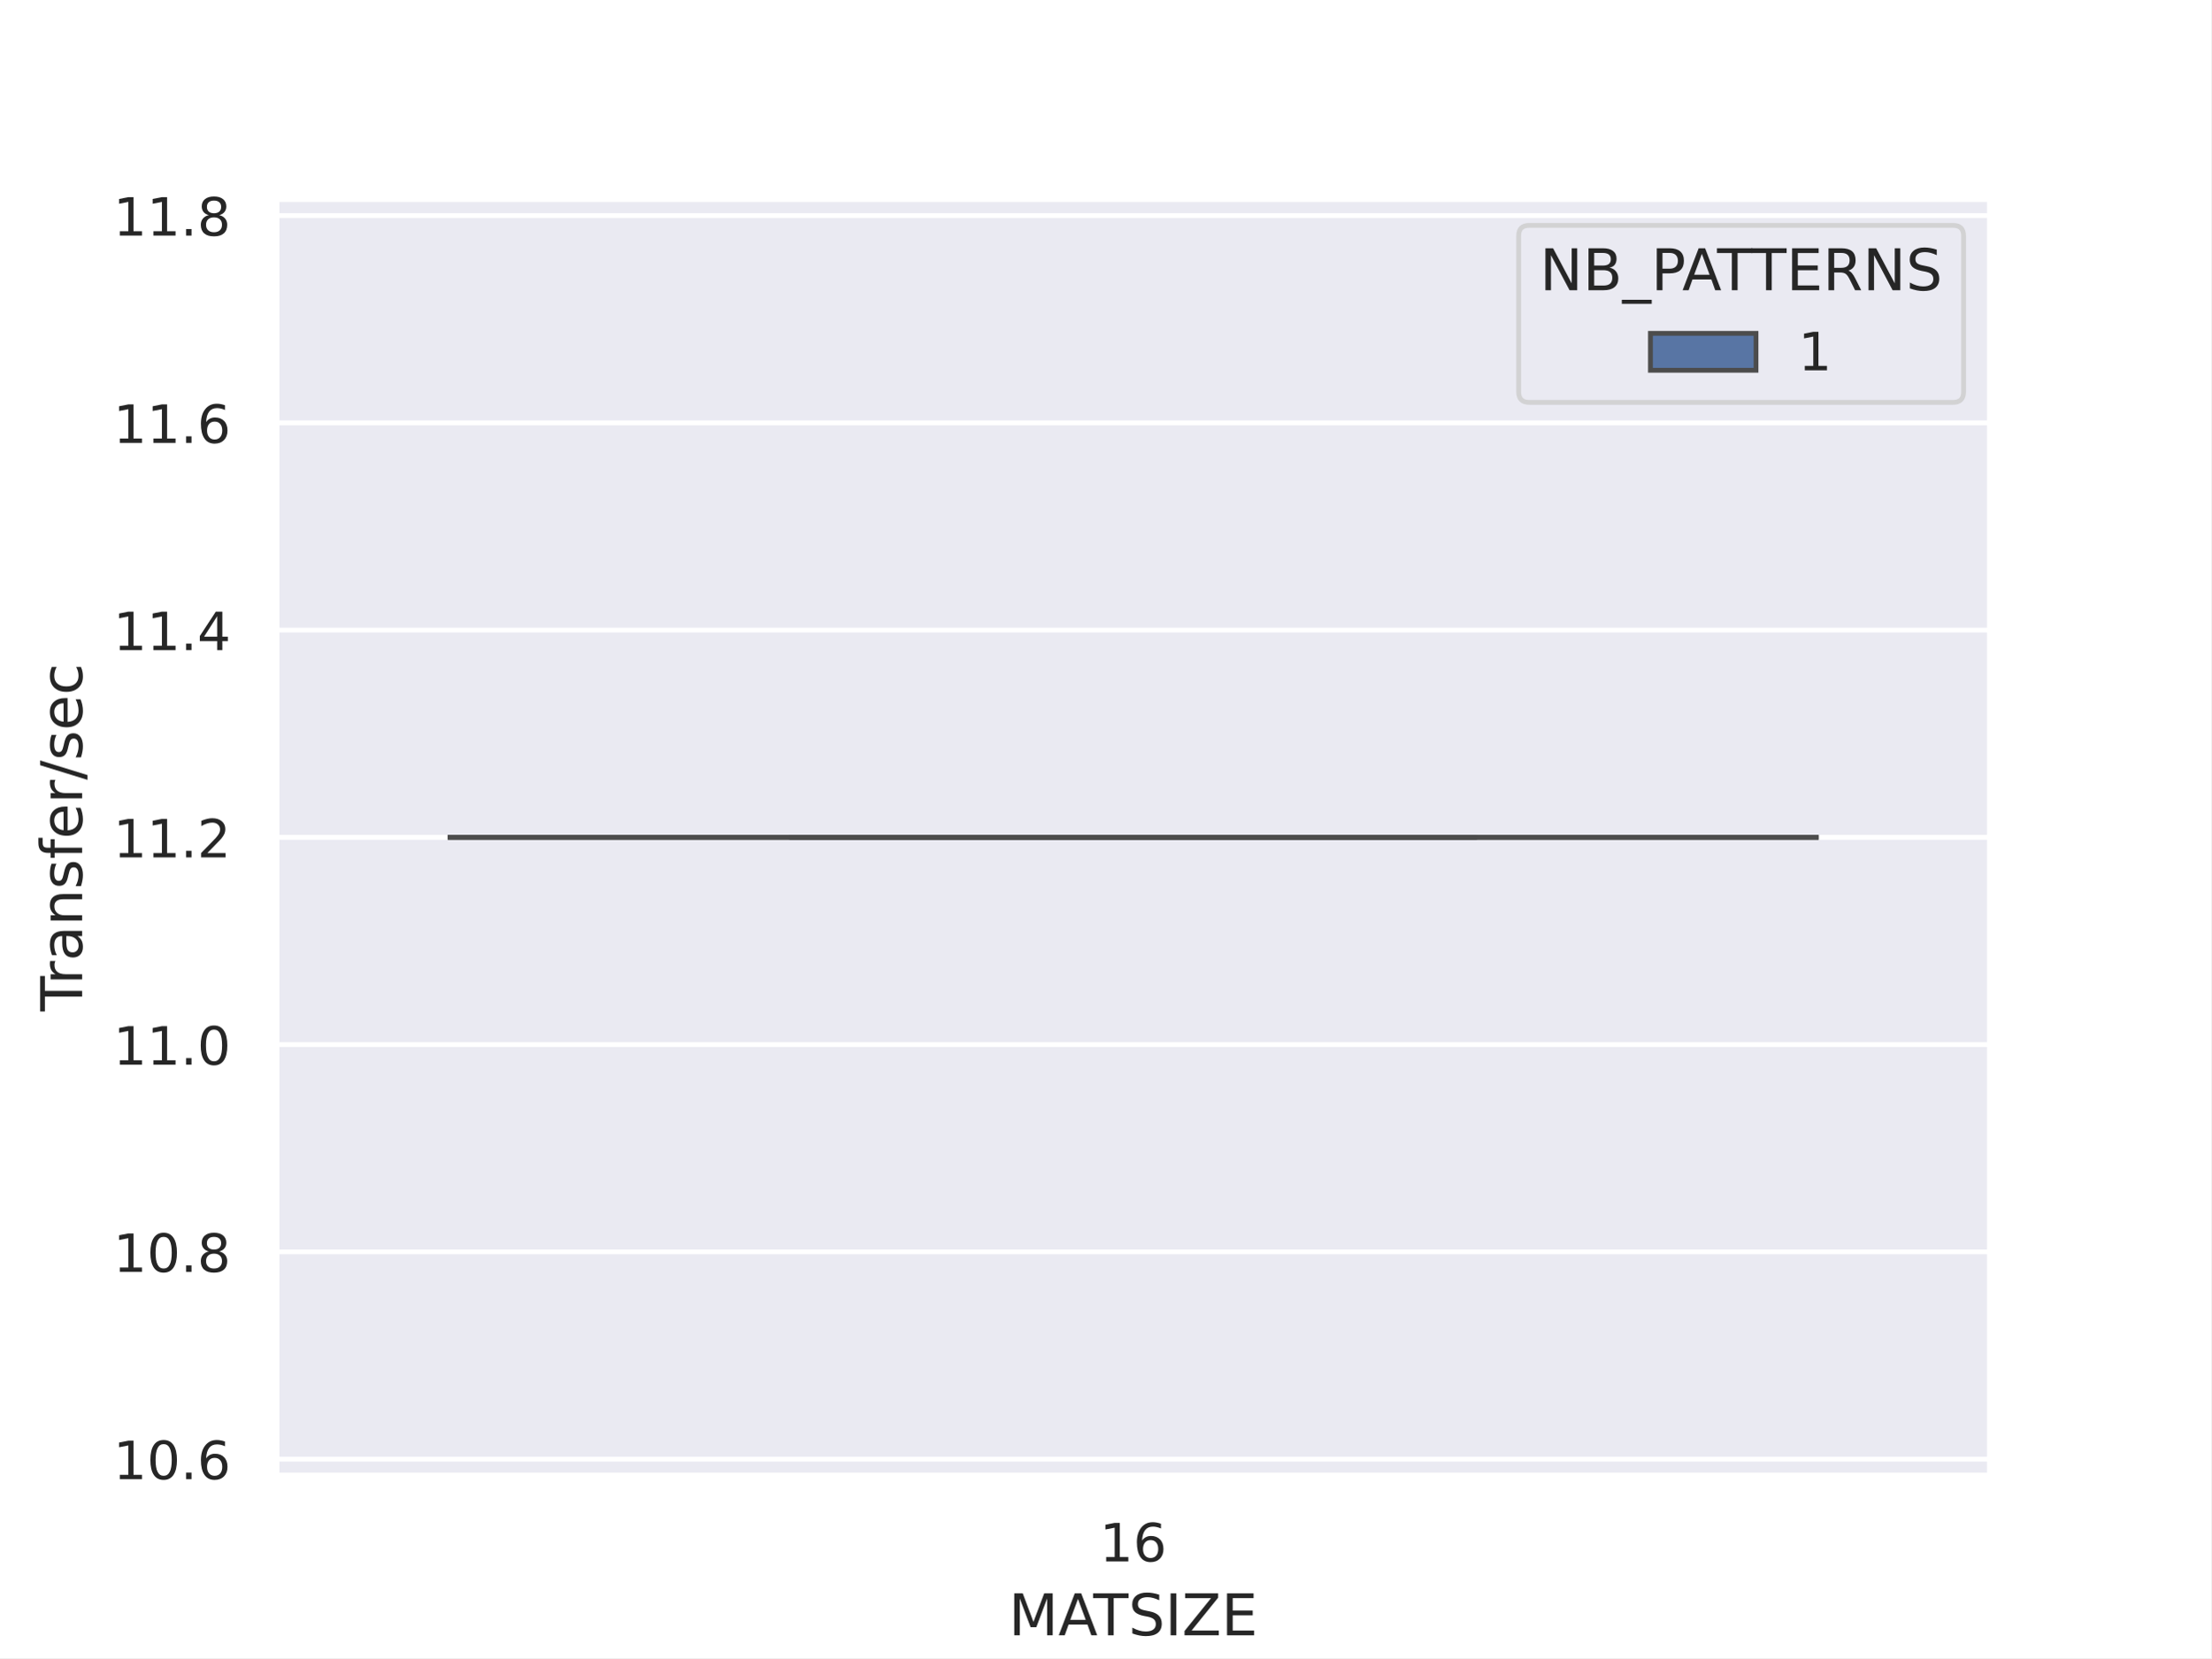
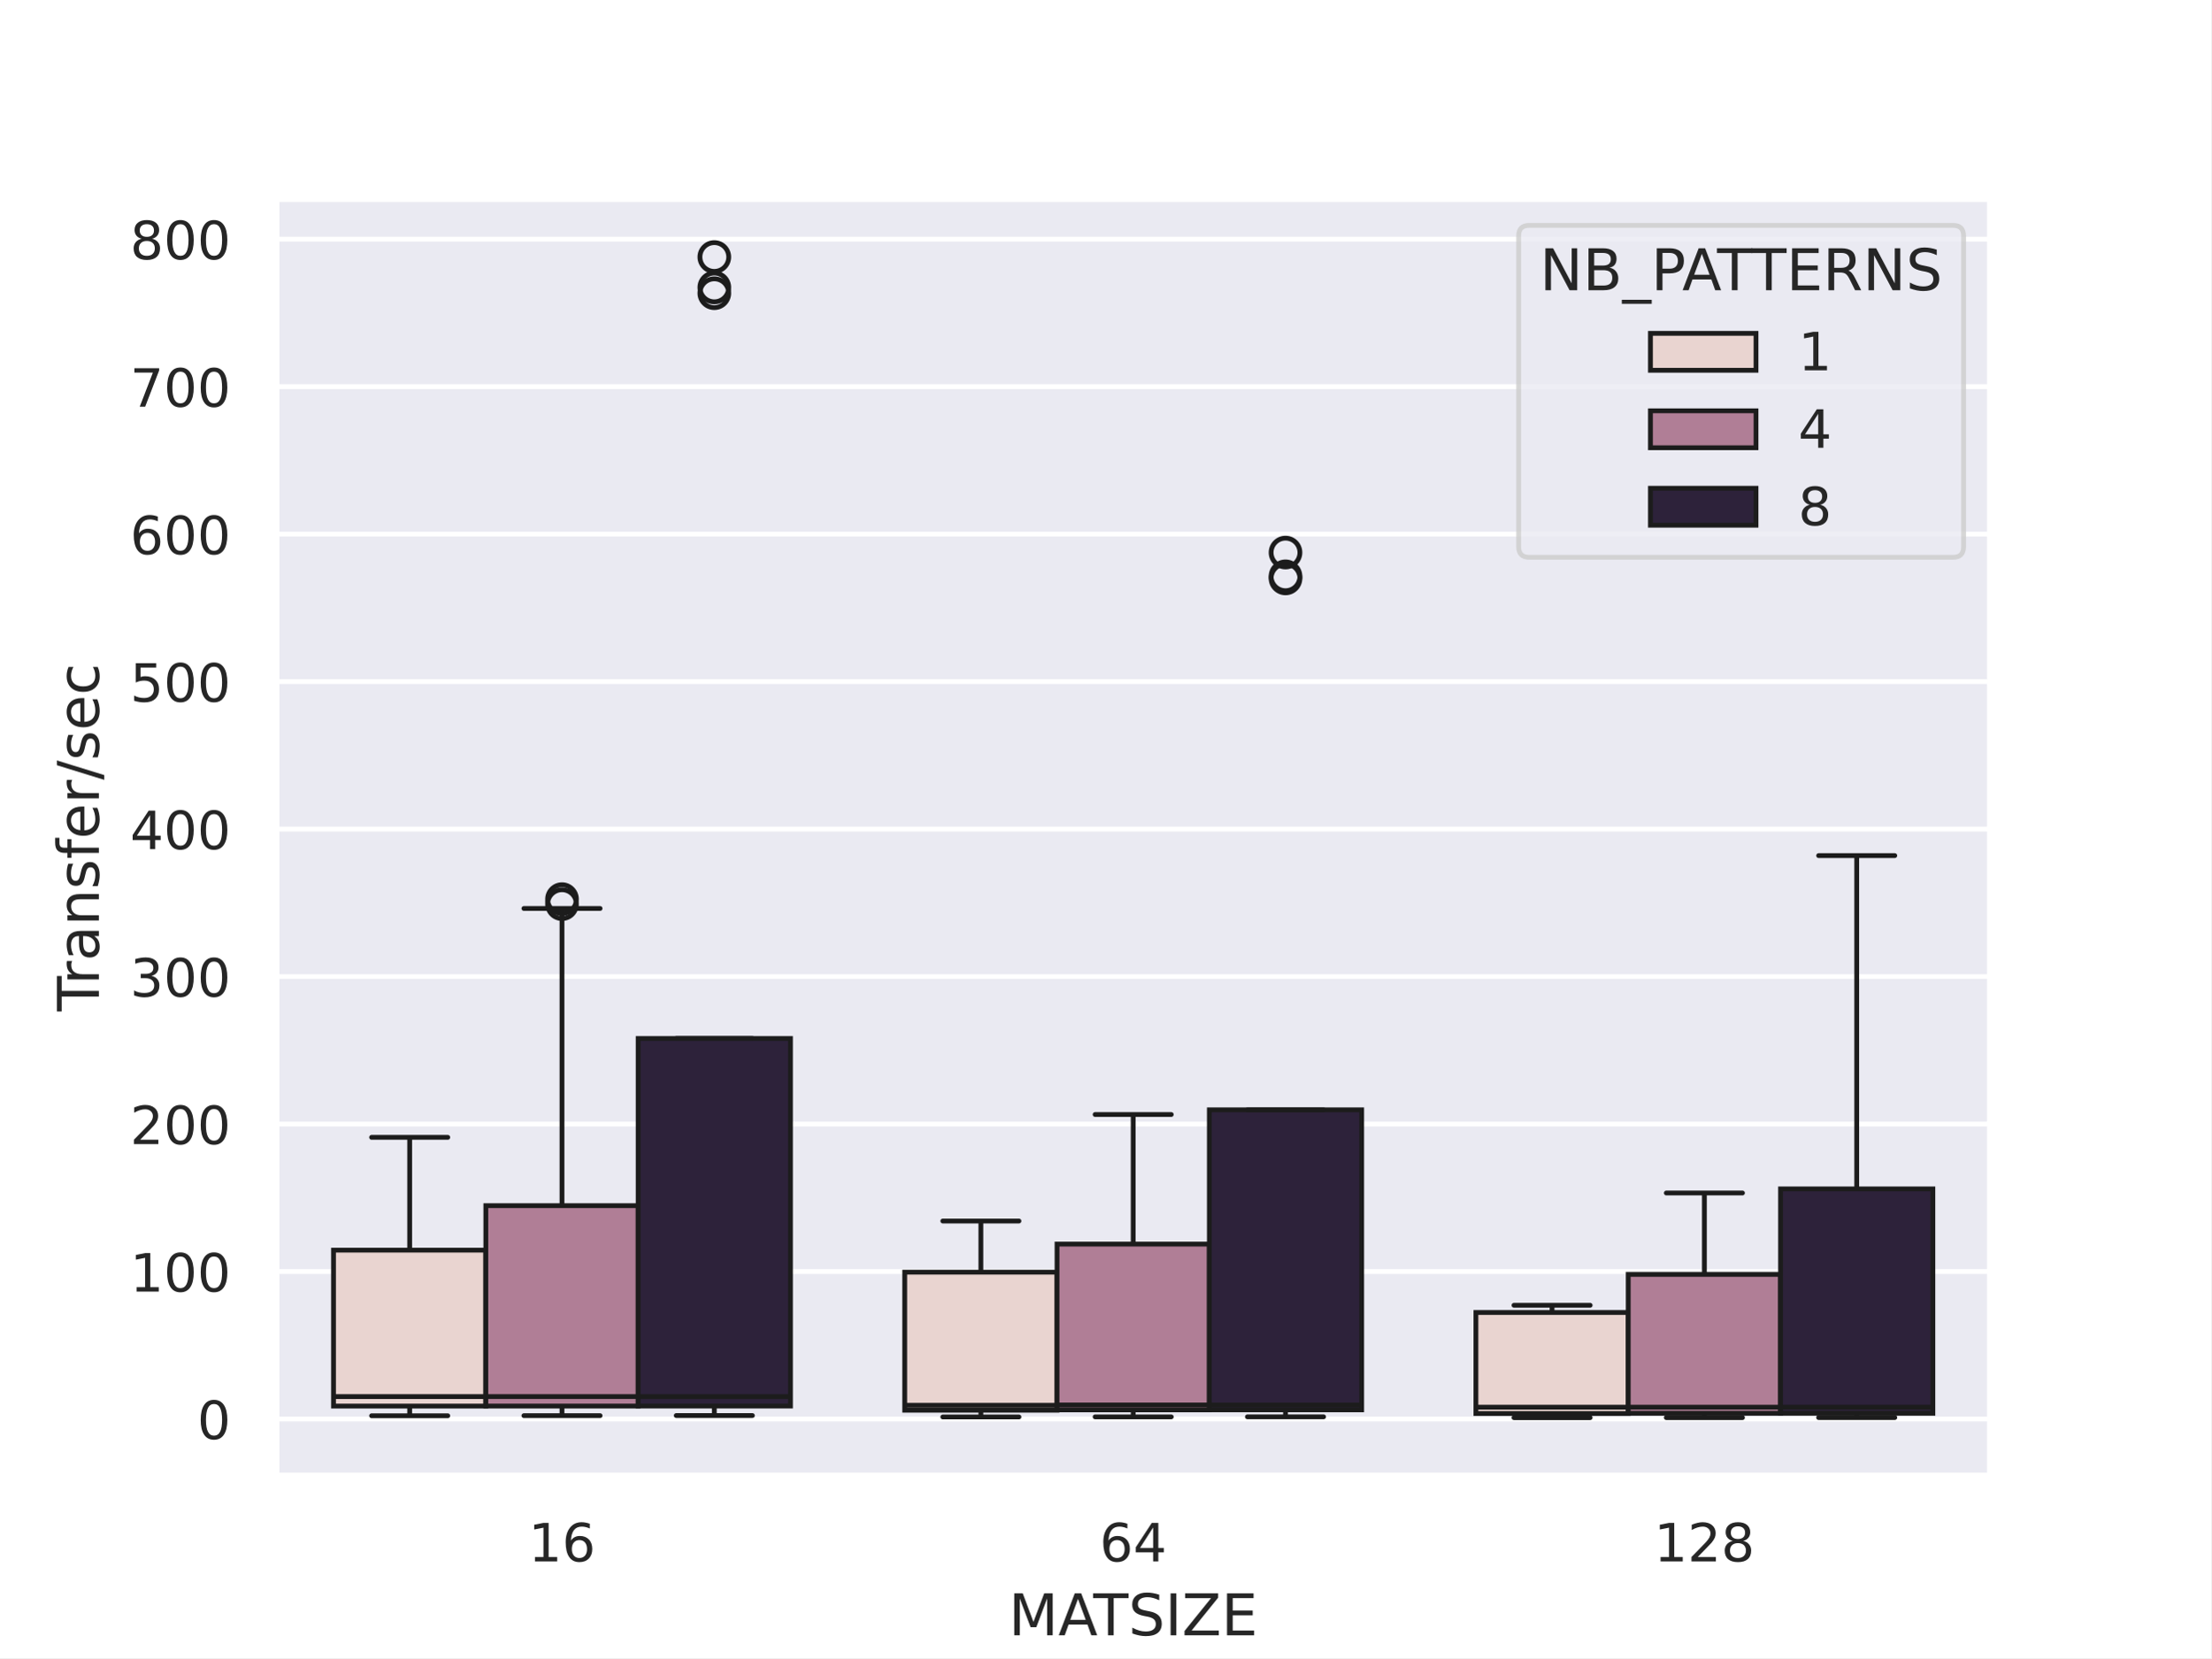
<svg xmlns="http://www.w3.org/2000/svg" xmlns:xlink="http://www.w3.org/1999/xlink" width="460.8pt" height="345.6pt" viewBox="0 0 460.8 345.6" version="1.1">
  <defs>
    <style type="text/css">*{stroke-linejoin: round; stroke-linecap: butt}</style>
  </defs>
  <g id="figure_1">
    <g id="patch_1">
      <path d="M 0 345.6  L 460.8 345.6  L 460.8 0  L 0 0  z " style="fill: #ffffff" />
    </g>
    <g id="axes_1">
      <g id="patch_2">
        <path d="M 57.6 307.584  L 414.72 307.584  L 414.72 41.472  L 57.6 41.472  z " style="fill: #eaeaf2" />
      </g>
      <g id="matplotlib.axis_1">
        <g id="xtick_1">
          <g id="text_1">
-             <g style="fill: #262626" transform="translate(229.1612 325.4423) scale(0.11 -0.11)">
+             <g style="fill: #262626" transform="translate(110.1213 325.4423) scale(0.11 -0.11)">
              <defs>
                <path id="DejaVuSans-31" d="M 794 531  L 1825 531  L 1825 4091  L 703 3866  L 703 4441  L 1819 4666  L 2450 4666  L 2450 531  L 3481 531  L 3481 0  L 794 0  L 794 531  z " transform="scale(0.015625)" />
                <path id="DejaVuSans-36" d="M 2113 2584  Q 1688 2584 1439 2293  Q 1191 2003 1191 1497  Q 1191 994 1439 701  Q 1688 409 2113 409  Q 2538 409 2786 701  Q 3034 994 3034 1497  Q 3034 2003 2786 2293  Q 2538 2584 2113 2584  z M 3366 4563  L 3366 3988  Q 3128 4100 2886 4159  Q 2644 4219 2406 4219  Q 1781 4219 1451 3797  Q 1122 3375 1075 2522  Q 1259 2794 1537 2939  Q 1816 3084 2150 3084  Q 2853 3084 3261 2657  Q 3669 2231 3669 1497  Q 3669 778 3244 343  Q 2819 -91 2113 -91  Q 1303 -91 875 529  Q 447 1150 447 2328  Q 447 3434 972 4092  Q 1497 4750 2381 4750  Q 2619 4750 2861 4703  Q 3103 4656 3366 4563  z " transform="scale(0.015625)" />
              </defs>
              <use xlink:href="#DejaVuSans-31" />
              <use xlink:href="#DejaVuSans-36" x="63.623" />
            </g>
          </g>
        </g>
-         <g id="text_2">
+         <g id="xtick_2">
+           <g id="text_2">
+             <g style="fill: #262626" transform="translate(229.1612 325.4423) scale(0.11 -0.11)">
+               <defs>
+                 <path id="DejaVuSans-34" d="M 2419 4116  L 825 1625  L 2419 1625  L 2419 4116  z M 2253 4666  L 3047 4666  L 3047 1625  L 3713 1625  L 3713 1100  L 3047 1100  L 3047 0  L 2419 0  L 2419 1100  L 313 1100  L 313 1709  L 2253 4666  z " transform="scale(0.015625)" />
+               </defs>
+               <use xlink:href="#DejaVuSans-36" />
+               <use xlink:href="#DejaVuSans-34" x="63.623" />
+             </g>
+           </g>
+         </g>
+         <g id="xtick_3">
+           <g id="text_3">
+             <g style="fill: #262626" transform="translate(344.7019 325.4423) scale(0.11 -0.11)">
+               <defs>
+                 <path id="DejaVuSans-32" d="M 1228 531  L 3431 531  L 3431 0  L 469 0  L 469 531  Q 828 903 1448 1529  Q 2069 2156 2228 2338  Q 2531 2678 2651 2914  Q 2772 3150 2772 3378  Q 2772 3750 2511 3984  Q 2250 4219 1831 4219  Q 1534 4219 1204 4116  Q 875 4013 500 3803  L 500 4441  Q 881 4594 1212 4672  Q 1544 4750 1819 4750  Q 2544 4750 2975 4387  Q 3406 4025 3406 3419  Q 3406 3131 3298 2873  Q 3191 2616 2906 2266  Q 2828 2175 2409 1742  Q 1991 1309 1228 531  z " transform="scale(0.015625)" />
+                 <path id="DejaVuSans-38" d="M 2034 2216  Q 1584 2216 1326 1975  Q 1069 1734 1069 1313  Q 1069 891 1326 650  Q 1584 409 2034 409  Q 2484 409 2743 651  Q 3003 894 3003 1313  Q 3003 1734 2745 1975  Q 2488 2216 2034 2216  z M 1403 2484  Q 997 2584 770 2862  Q 544 3141 544 3541  Q 544 4100 942 4425  Q 1341 4750 2034 4750  Q 2731 4750 3128 4425  Q 3525 4100 3525 3541  Q 3525 3141 3298 2862  Q 3072 2584 2669 2484  Q 3125 2378 3379 2068  Q 3634 1759 3634 1313  Q 3634 634 3220 271  Q 2806 -91 2034 -91  Q 1263 -91 848 271  Q 434 634 434 1313  Q 434 1759 690 2068  Q 947 2378 1403 2484  z M 1172 3481  Q 1172 3119 1398 2916  Q 1625 2713 2034 2713  Q 2441 2713 2670 2916  Q 2900 3119 2900 3481  Q 2900 3844 2670 4047  Q 2441 4250 2034 4250  Q 1625 4250 1398 4047  Q 1172 3844 1172 3481  z " transform="scale(0.015625)" />
+               </defs>
+               <use xlink:href="#DejaVuSans-31" />
+               <use xlink:href="#DejaVuSans-32" x="63.623" />
+               <use xlink:href="#DejaVuSans-38" x="127.246" />
+             </g>
+           </g>
+         </g>
+         <g id="text_4">
          <g style="fill: #262626" transform="translate(210.1987 340.8481) scale(0.12 -0.12)">
            <defs>
              <path id="DejaVuSans-4d" d="M 628 4666  L 1569 4666  L 2759 1491  L 3956 4666  L 4897 4666  L 4897 0  L 4281 0  L 4281 4097  L 3078 897  L 2444 897  L 1241 4097  L 1241 0  L 628 0  L 628 4666  z " transform="scale(0.015625)" />
              <path id="DejaVuSans-41" d="M 2188 4044  L 1331 1722  L 3047 1722  L 2188 4044  z M 1831 4666  L 2547 4666  L 4325 0  L 3669 0  L 3244 1197  L 1141 1197  L 716 0  L 50 0  L 1831 4666  z " transform="scale(0.015625)" />
              <path id="DejaVuSans-54" d="M -19 4666  L 3928 4666  L 3928 4134  L 2272 4134  L 2272 0  L 1638 0  L 1638 4134  L -19 4134  L -19 4666  z " transform="scale(0.015625)" />
              <path id="DejaVuSans-53" d="M 3425 4513  L 3425 3897  Q 3066 4069 2747 4153  Q 2428 4238 2131 4238  Q 1616 4238 1336 4038  Q 1056 3838 1056 3469  Q 1056 3159 1242 3001  Q 1428 2844 1947 2747  L 2328 2669  Q 3034 2534 3370 2195  Q 3706 1856 3706 1288  Q 3706 609 3251 259  Q 2797 -91 1919 -91  Q 1588 -91 1214 -16  Q 841 59 441 206  L 441 856  Q 825 641 1194 531  Q 1563 422 1919 422  Q 2459 422 2753 634  Q 3047 847 3047 1241  Q 3047 1584 2836 1778  Q 2625 1972 2144 2069  L 1759 2144  Q 1053 2284 737 2584  Q 422 2884 422 3419  Q 422 4038 858 4394  Q 1294 4750 2059 4750  Q 2388 4750 2728 4690  Q 3069 4631 3425 4513  z " transform="scale(0.015625)" />
              <path id="DejaVuSans-49" d="M 628 4666  L 1259 4666  L 1259 0  L 628 0  L 628 4666  z " transform="scale(0.015625)" />
              <path id="DejaVuSans-5a" d="M 359 4666  L 4025 4666  L 4025 4184  L 1075 531  L 4097 531  L 4097 0  L 288 0  L 288 481  L 3238 4134  L 359 4134  L 359 4666  z " transform="scale(0.015625)" />
              <path id="DejaVuSans-45" d="M 628 4666  L 3578 4666  L 3578 4134  L 1259 4134  L 1259 2753  L 3481 2753  L 3481 2222  L 1259 2222  L 1259 531  L 3634 531  L 3634 0  L 628 0  L 628 4666  z " transform="scale(0.015625)" />
            </defs>
            <use xlink:href="#DejaVuSans-4d" />
            <use xlink:href="#DejaVuSans-41" x="86.279" />
            <use xlink:href="#DejaVuSans-54" x="146.938" />
            <use xlink:href="#DejaVuSans-53" x="208.021" />
            <use xlink:href="#DejaVuSans-49" x="271.498" />
            <use xlink:href="#DejaVuSans-5a" x="300.99" />
            <use xlink:href="#DejaVuSans-45" x="369.496" />
          </g>
        </g>
      </g>
      <g id="matplotlib.axis_2">
        <g id="ytick_1">
          <g id="line2d_1">
-             <path d="M 57.6 304.128  L 414.72 304.128  " clip-path="url(#p55be109022)" style="fill: none; stroke: #ffffff; stroke-linecap: round" />
-           </g>
-           <g id="text_3">
-             <g style="fill: #262626" transform="translate(23.60781 308.3071) scale(0.11 -0.11)">
+             <path d="M 57.6 295.763  L 414.72 295.763  " clip-path="url(#p15d88f184d)" style="fill: none; stroke: #ffffff; stroke-linecap: round" />
+           </g>
+           <g id="text_5">
+             <g style="fill: #262626" transform="translate(41.10125 299.9416) scale(0.11 -0.11)">
              <defs>
                <path id="DejaVuSans-30" d="M 2034 4250  Q 1547 4250 1301 3770  Q 1056 3291 1056 2328  Q 1056 1369 1301 889  Q 1547 409 2034 409  Q 2525 409 2770 889  Q 3016 1369 3016 2328  Q 3016 3291 2770 3770  Q 2525 4250 2034 4250  z M 2034 4750  Q 2819 4750 3233 4129  Q 3647 3509 3647 2328  Q 3647 1150 3233 529  Q 2819 -91 2034 -91  Q 1250 -91 836 529  Q 422 1150 422 2328  Q 422 3509 836 4129  Q 1250 4750 2034 4750  z " transform="scale(0.015625)" />
-                 <path id="DejaVuSans-2e" d="M 684 794  L 1344 794  L 1344 0  L 684 0  L 684 794  z " transform="scale(0.015625)" />
-               </defs>
-               <use xlink:href="#DejaVuSans-31" />
-               <use xlink:href="#DejaVuSans-30" x="63.623" />
-               <use xlink:href="#DejaVuSans-2e" x="127.246" />
-               <use xlink:href="#DejaVuSans-36" x="159.033" />
+               </defs>
+               <use xlink:href="#DejaVuSans-30" />
            </g>
          </g>
        </g>
        <g id="ytick_2">
          <g id="line2d_2">
-             <path d="M 57.6 260.928  L 414.72 260.928  " clip-path="url(#p55be109022)" style="fill: none; stroke: #ffffff; stroke-linecap: round" />
-           </g>
-           <g id="text_4">
-             <g style="fill: #262626" transform="translate(23.60781 265.1071) scale(0.11 -0.11)">
-               <defs>
-                 <path id="DejaVuSans-38" d="M 2034 2216  Q 1584 2216 1326 1975  Q 1069 1734 1069 1313  Q 1069 891 1326 650  Q 1584 409 2034 409  Q 2484 409 2743 651  Q 3003 894 3003 1313  Q 3003 1734 2745 1975  Q 2488 2216 2034 2216  z M 1403 2484  Q 997 2584 770 2862  Q 544 3141 544 3541  Q 544 4100 942 4425  Q 1341 4750 2034 4750  Q 2731 4750 3128 4425  Q 3525 4100 3525 3541  Q 3525 3141 3298 2862  Q 3072 2584 2669 2484  Q 3125 2378 3379 2068  Q 3634 1759 3634 1313  Q 3634 634 3220 271  Q 2806 -91 2034 -91  Q 1263 -91 848 271  Q 434 634 434 1313  Q 434 1759 690 2068  Q 947 2378 1403 2484  z M 1172 3481  Q 1172 3119 1398 2916  Q 1625 2713 2034 2713  Q 2441 2713 2670 2916  Q 2900 3119 2900 3481  Q 2900 3844 2670 4047  Q 2441 4250 2034 4250  Q 1625 4250 1398 4047  Q 1172 3844 1172 3481  z " transform="scale(0.015625)" />
-               </defs>
+             <path d="M 57.6 265.023  L 414.72 265.023  " clip-path="url(#p15d88f184d)" style="fill: none; stroke: #ffffff; stroke-linecap: round" />
+           </g>
+           <g id="text_6">
+             <g style="fill: #262626" transform="translate(27.10375 269.2021) scale(0.11 -0.11)">
              <use xlink:href="#DejaVuSans-31" />
              <use xlink:href="#DejaVuSans-30" x="63.623" />
-               <use xlink:href="#DejaVuSans-2e" x="127.246" />
-               <use xlink:href="#DejaVuSans-38" x="159.033" />
+               <use xlink:href="#DejaVuSans-30" x="127.246" />
            </g>
          </g>
        </g>
        <g id="ytick_3">
          <g id="line2d_3">
-             <path d="M 57.6 217.728  L 414.72 217.728  " clip-path="url(#p55be109022)" style="fill: none; stroke: #ffffff; stroke-linecap: round" />
-           </g>
-           <g id="text_5">
-             <g style="fill: #262626" transform="translate(23.60781 221.9071) scale(0.11 -0.11)">
-               <use xlink:href="#DejaVuSans-31" />
-               <use xlink:href="#DejaVuSans-31" x="63.623" />
-               <use xlink:href="#DejaVuSans-2e" x="127.246" />
-               <use xlink:href="#DejaVuSans-30" x="159.033" />
+             <path d="M 57.6 234.283  L 414.72 234.283  " clip-path="url(#p15d88f184d)" style="fill: none; stroke: #ffffff; stroke-linecap: round" />
+           </g>
+           <g id="text_7">
+             <g style="fill: #262626" transform="translate(27.10375 238.4626) scale(0.11 -0.11)">
+               <use xlink:href="#DejaVuSans-32" />
+               <use xlink:href="#DejaVuSans-30" x="63.623" />
+               <use xlink:href="#DejaVuSans-30" x="127.246" />
            </g>
          </g>
        </g>
        <g id="ytick_4">
          <g id="line2d_4">
-             <path d="M 57.6 174.528  L 414.72 174.528  " clip-path="url(#p55be109022)" style="fill: none; stroke: #ffffff; stroke-linecap: round" />
-           </g>
-           <g id="text_6">
-             <g style="fill: #262626" transform="translate(23.60781 178.7071) scale(0.11 -0.11)">
-               <defs>
-                 <path id="DejaVuSans-32" d="M 1228 531  L 3431 531  L 3431 0  L 469 0  L 469 531  Q 828 903 1448 1529  Q 2069 2156 2228 2338  Q 2531 2678 2651 2914  Q 2772 3150 2772 3378  Q 2772 3750 2511 3984  Q 2250 4219 1831 4219  Q 1534 4219 1204 4116  Q 875 4013 500 3803  L 500 4441  Q 881 4594 1212 4672  Q 1544 4750 1819 4750  Q 2544 4750 2975 4387  Q 3406 4025 3406 3419  Q 3406 3131 3298 2873  Q 3191 2616 2906 2266  Q 2828 2175 2409 1742  Q 1991 1309 1228 531  z " transform="scale(0.015625)" />
-               </defs>
-               <use xlink:href="#DejaVuSans-31" />
-               <use xlink:href="#DejaVuSans-31" x="63.623" />
-               <use xlink:href="#DejaVuSans-2e" x="127.246" />
-               <use xlink:href="#DejaVuSans-32" x="159.033" />
+             <path d="M 57.6 203.544  L 414.72 203.544  " clip-path="url(#p15d88f184d)" style="fill: none; stroke: #ffffff; stroke-linecap: round" />
+           </g>
+           <g id="text_8">
+             <g style="fill: #262626" transform="translate(27.10375 207.7231) scale(0.11 -0.11)">
+               <defs>
+                 <path id="DejaVuSans-33" d="M 2597 2516  Q 3050 2419 3304 2112  Q 3559 1806 3559 1356  Q 3559 666 3084 287  Q 2609 -91 1734 -91  Q 1441 -91 1130 -33  Q 819 25 488 141  L 488 750  Q 750 597 1062 519  Q 1375 441 1716 441  Q 2309 441 2620 675  Q 2931 909 2931 1356  Q 2931 1769 2642 2001  Q 2353 2234 1838 2234  L 1294 2234  L 1294 2753  L 1863 2753  Q 2328 2753 2575 2939  Q 2822 3125 2822 3475  Q 2822 3834 2567 4026  Q 2313 4219 1838 4219  Q 1578 4219 1281 4162  Q 984 4106 628 3988  L 628 4550  Q 988 4650 1302 4700  Q 1616 4750 1894 4750  Q 2613 4750 3031 4423  Q 3450 4097 3450 3541  Q 3450 3153 3228 2886  Q 3006 2619 2597 2516  z " transform="scale(0.015625)" />
+               </defs>
+               <use xlink:href="#DejaVuSans-33" />
+               <use xlink:href="#DejaVuSans-30" x="63.623" />
+               <use xlink:href="#DejaVuSans-30" x="127.246" />
            </g>
          </g>
        </g>
        <g id="ytick_5">
          <g id="line2d_5">
-             <path d="M 57.6 131.328  L 414.72 131.328  " clip-path="url(#p55be109022)" style="fill: none; stroke: #ffffff; stroke-linecap: round" />
-           </g>
-           <g id="text_7">
-             <g style="fill: #262626" transform="translate(23.60781 135.5071) scale(0.11 -0.11)">
-               <defs>
-                 <path id="DejaVuSans-34" d="M 2419 4116  L 825 1625  L 2419 1625  L 2419 4116  z M 2253 4666  L 3047 4666  L 3047 1625  L 3713 1625  L 3713 1100  L 3047 1100  L 3047 0  L 2419 0  L 2419 1100  L 313 1100  L 313 1709  L 2253 4666  z " transform="scale(0.015625)" />
-               </defs>
-               <use xlink:href="#DejaVuSans-31" />
-               <use xlink:href="#DejaVuSans-31" x="63.623" />
-               <use xlink:href="#DejaVuSans-2e" x="127.246" />
-               <use xlink:href="#DejaVuSans-34" x="159.033" />
+             <path d="M 57.6 172.804  L 414.72 172.804  " clip-path="url(#p15d88f184d)" style="fill: none; stroke: #ffffff; stroke-linecap: round" />
+           </g>
+           <g id="text_9">
+             <g style="fill: #262626" transform="translate(27.10375 176.9836) scale(0.11 -0.11)">
+               <use xlink:href="#DejaVuSans-34" />
+               <use xlink:href="#DejaVuSans-30" x="63.623" />
+               <use xlink:href="#DejaVuSans-30" x="127.246" />
            </g>
          </g>
        </g>
        <g id="ytick_6">
          <g id="line2d_6">
-             <path d="M 57.6 88.128  L 414.72 88.128  " clip-path="url(#p55be109022)" style="fill: none; stroke: #ffffff; stroke-linecap: round" />
-           </g>
-           <g id="text_8">
-             <g style="fill: #262626" transform="translate(23.60781 92.30714) scale(0.11 -0.11)">
-               <use xlink:href="#DejaVuSans-31" />
-               <use xlink:href="#DejaVuSans-31" x="63.623" />
-               <use xlink:href="#DejaVuSans-2e" x="127.246" />
-               <use xlink:href="#DejaVuSans-36" x="159.033" />
+             <path d="M 57.6 142.065  L 414.72 142.065  " clip-path="url(#p15d88f184d)" style="fill: none; stroke: #ffffff; stroke-linecap: round" />
+           </g>
+           <g id="text_10">
+             <g style="fill: #262626" transform="translate(27.10375 146.2441) scale(0.11 -0.11)">
+               <defs>
+                 <path id="DejaVuSans-35" d="M 691 4666  L 3169 4666  L 3169 4134  L 1269 4134  L 1269 2991  Q 1406 3038 1543 3061  Q 1681 3084 1819 3084  Q 2600 3084 3056 2656  Q 3513 2228 3513 1497  Q 3513 744 3044 326  Q 2575 -91 1722 -91  Q 1428 -91 1123 -41  Q 819 9 494 109  L 494 744  Q 775 591 1075 516  Q 1375 441 1709 441  Q 2250 441 2565 725  Q 2881 1009 2881 1497  Q 2881 1984 2565 2268  Q 2250 2553 1709 2553  Q 1456 2553 1204 2497  Q 953 2441 691 2322  L 691 4666  z " transform="scale(0.015625)" />
+               </defs>
+               <use xlink:href="#DejaVuSans-35" />
+               <use xlink:href="#DejaVuSans-30" x="63.623" />
+               <use xlink:href="#DejaVuSans-30" x="127.246" />
            </g>
          </g>
        </g>
        <g id="ytick_7">
          <g id="line2d_7">
-             <path d="M 57.6 44.928  L 414.72 44.928  " clip-path="url(#p55be109022)" style="fill: none; stroke: #ffffff; stroke-linecap: round" />
-           </g>
-           <g id="text_9">
-             <g style="fill: #262626" transform="translate(23.60781 49.10714) scale(0.11 -0.11)">
-               <use xlink:href="#DejaVuSans-31" />
-               <use xlink:href="#DejaVuSans-31" x="63.623" />
-               <use xlink:href="#DejaVuSans-2e" x="127.246" />
-               <use xlink:href="#DejaVuSans-38" x="159.033" />
-             </g>
-           </g>
-         </g>
-         <g id="text_10">
-           <g style="fill: #262626" transform="translate(17.11219 210.7877) rotate(-90) scale(0.12 -0.12)">
+             <path d="M 57.6 111.325  L 414.72 111.325  " clip-path="url(#p15d88f184d)" style="fill: none; stroke: #ffffff; stroke-linecap: round" />
+           </g>
+           <g id="text_11">
+             <g style="fill: #262626" transform="translate(27.10375 115.5045) scale(0.11 -0.11)">
+               <use xlink:href="#DejaVuSans-36" />
+               <use xlink:href="#DejaVuSans-30" x="63.623" />
+               <use xlink:href="#DejaVuSans-30" x="127.246" />
+             </g>
+           </g>
+         </g>
+         <g id="ytick_8">
+           <g id="line2d_8">
+             <path d="M 57.6 80.586  L 414.72 80.586  " clip-path="url(#p15d88f184d)" style="fill: none; stroke: #ffffff; stroke-linecap: round" />
+           </g>
+           <g id="text_12">
+             <g style="fill: #262626" transform="translate(27.10375 84.76502) scale(0.11 -0.11)">
+               <defs>
+                 <path id="DejaVuSans-37" d="M 525 4666  L 3525 4666  L 3525 4397  L 1831 0  L 1172 0  L 2766 4134  L 525 4134  L 525 4666  z " transform="scale(0.015625)" />
+               </defs>
+               <use xlink:href="#DejaVuSans-37" />
+               <use xlink:href="#DejaVuSans-30" x="63.623" />
+               <use xlink:href="#DejaVuSans-30" x="127.246" />
+             </g>
+           </g>
+         </g>
+         <g id="ytick_9">
+           <g id="line2d_9">
+             <path d="M 57.6 49.846  L 414.72 49.846  " clip-path="url(#p15d88f184d)" style="fill: none; stroke: #ffffff; stroke-linecap: round" />
+           </g>
+           <g id="text_13">
+             <g style="fill: #262626" transform="translate(27.10375 54.02551) scale(0.11 -0.11)">
+               <use xlink:href="#DejaVuSans-38" />
+               <use xlink:href="#DejaVuSans-30" x="63.623" />
+               <use xlink:href="#DejaVuSans-30" x="127.246" />
+             </g>
+           </g>
+         </g>
+         <g id="text_14">
+           <g style="fill: #262626" transform="translate(20.60813 210.7877) rotate(-90) scale(0.12 -0.12)">
            <defs>
              <path id="DejaVuSans-72" d="M 2631 2963  Q 2534 3019 2420 3045  Q 2306 3072 2169 3072  Q 1681 3072 1420 2755  Q 1159 2438 1159 1844  L 1159 0  L 581 0  L 581 3500  L 1159 3500  L 1159 2956  Q 1341 3275 1631 3429  Q 1922 3584 2338 3584  Q 2397 3584 2469 3576  Q 2541 3569 2628 3553  L 2631 2963  z " transform="scale(0.015625)" />
              <path id="DejaVuSans-61" d="M 2194 1759  Q 1497 1759 1228 1600  Q 959 1441 959 1056  Q 959 750 1161 570  Q 1363 391 1709 391  Q 2188 391 2477 730  Q 2766 1069 2766 1631  L 2766 1759  L 2194 1759  z M 3341 1997  L 3341 0  L 2766 0  L 2766 531  Q 2569 213 2275 61  Q 1981 -91 1556 -91  Q 1019 -91 701 211  Q 384 513 384 1019  Q 384 1609 779 1909  Q 1175 2209 1959 2209  L 2766 2209  L 2766 2266  Q 2766 2663 2505 2880  Q 2244 3097 1772 3097  Q 1472 3097 1187 3025  Q 903 2953 641 2809  L 641 3341  Q 956 3463 1253 3523  Q 1550 3584 1831 3584  Q 2591 3584 2966 3190  Q 3341 2797 3341 1997  z " transform="scale(0.015625)" />
              <path id="DejaVuSans-6e" d="M 3513 2113  L 3513 0  L 2938 0  L 2938 2094  Q 2938 2591 2744 2837  Q 2550 3084 2163 3084  Q 1697 3084 1428 2787  Q 1159 2491 1159 1978  L 1159 0  L 581 0  L 581 3500  L 1159 3500  L 1159 2956  Q 1366 3272 1645 3428  Q 1925 3584 2291 3584  Q 2894 3584 3203 3211  Q 3513 2838 3513 2113  z " transform="scale(0.015625)" />
              <path id="DejaVuSans-73" d="M 2834 3397  L 2834 2853  Q 2591 2978 2328 3040  Q 2066 3103 1784 3103  Q 1356 3103 1142 2972  Q 928 2841 928 2578  Q 928 2378 1081 2264  Q 1234 2150 1697 2047  L 1894 2003  Q 2506 1872 2764 1633  Q 3022 1394 3022 966  Q 3022 478 2636 193  Q 2250 -91 1575 -91  Q 1294 -91 989 -36  Q 684 19 347 128  L 347 722  Q 666 556 975 473  Q 1284 391 1588 391  Q 1994 391 2212 530  Q 2431 669 2431 922  Q 2431 1156 2273 1281  Q 2116 1406 1581 1522  L 1381 1569  Q 847 1681 609 1914  Q 372 2147 372 2553  Q 372 3047 722 3315  Q 1072 3584 1716 3584  Q 2034 3584 2315 3537  Q 2597 3491 2834 3397  z " transform="scale(0.015625)" />
              <path id="DejaVuSans-66" d="M 2375 4863  L 2375 4384  L 1825 4384  Q 1516 4384 1395 4259  Q 1275 4134 1275 3809  L 1275 3500  L 2222 3500  L 2222 3053  L 1275 3053  L 1275 0  L 697 0  L 697 3053  L 147 3053  L 147 3500  L 697 3500  L 697 3744  Q 697 4328 969 4595  Q 1241 4863 1831 4863  L 2375 4863  z " transform="scale(0.015625)" />
              <path id="DejaVuSans-65" d="M 3597 1894  L 3597 1613  L 953 1613  Q 991 1019 1311 708  Q 1631 397 2203 397  Q 2534 397 2845 478  Q 3156 559 3463 722  L 3463 178  Q 3153 47 2828 -22  Q 2503 -91 2169 -91  Q 1331 -91 842 396  Q 353 884 353 1716  Q 353 2575 817 3079  Q 1281 3584 2069 3584  Q 2775 3584 3186 3129  Q 3597 2675 3597 1894  z M 3022 2063  Q 3016 2534 2758 2815  Q 2500 3097 2075 3097  Q 1594 3097 1305 2825  Q 1016 2553 972 2059  L 3022 2063  z " transform="scale(0.015625)" />
              <path id="DejaVuSans-2f" d="M 1625 4666  L 2156 4666  L 531 -594  L 0 -594  L 1625 4666  z " transform="scale(0.015625)" />
              <path id="DejaVuSans-63" d="M 3122 3366  L 3122 2828  Q 2878 2963 2633 3030  Q 2388 3097 2138 3097  Q 1578 3097 1268 2742  Q 959 2388 959 1747  Q 959 1106 1268 751  Q 1578 397 2138 397  Q 2388 397 2633 464  Q 2878 531 3122 666  L 3122 134  Q 2881 22 2623 -34  Q 2366 -91 2075 -91  Q 1284 -91 818 406  Q 353 903 353 1747  Q 353 2603 823 3093  Q 1294 3584 2113 3584  Q 2378 3584 2631 3529  Q 2884 3475 3122 3366  z " transform="scale(0.015625)" />
            </defs>
            <use xlink:href="#DejaVuSans-54" />
            <use xlink:href="#DejaVuSans-72" x="46.334" />
            <use xlink:href="#DejaVuSans-61" x="87.447" />
            <use xlink:href="#DejaVuSans-6e" x="148.727" />
            <use xlink:href="#DejaVuSans-73" x="212.105" />
            <use xlink:href="#DejaVuSans-66" x="264.205" />
            <use xlink:href="#DejaVuSans-65" x="299.41" />
            <use xlink:href="#DejaVuSans-72" x="360.934" />
            <use xlink:href="#DejaVuSans-2f" x="402.047" />
            <use xlink:href="#DejaVuSans-73" x="435.738" />
            <use xlink:href="#DejaVuSans-65" x="487.838" />
            <use xlink:href="#DejaVuSans-63" x="549.361" />
          </g>
        </g>
      </g>
      <g id="patch_3">
-         <path d="M 236.16 2593.728  L 236.16 2593.728  L 236.16 2593.728  L 236.16 2593.728  z " clip-path="url(#p55be109022)" style="fill: #5875a4; stroke: #4c4c4c; stroke-linejoin: miter" />
+         <path d="M 117.12 295.763  L 117.12 295.763  L 117.12 295.763  L 117.12 295.763  z " clip-path="url(#p15d88f184d)" style="fill: #e9d4d0; stroke: #1c1c1c; stroke-linejoin: miter" />
      </g>
      <g id="patch_4">
-         <path d="M 93.312 174.528  L 379.008 174.528  L 379.008 174.528  L 93.312 174.528  L 93.312 174.528  z " clip-path="url(#p55be109022)" style="fill: #5875a4; stroke: #4c4c4c; stroke-linejoin: miter" />
-       </g>
-       <g id="line2d_8">
-         <path d="M 236.16 174.528  L 236.16 174.528  " clip-path="url(#p55be109022)" style="fill: none; stroke: #4c4c4c" />
-       </g>
-       <g id="line2d_9">
-         <path d="M 236.16 174.528  L 236.16 174.528  " clip-path="url(#p55be109022)" style="fill: none; stroke: #4c4c4c" />
+         <path d="M 117.12 295.763  L 117.12 295.763  L 117.12 295.763  L 117.12 295.763  z " clip-path="url(#p15d88f184d)" style="fill: #b07e96; stroke: #1c1c1c; stroke-linejoin: miter" />
+       </g>
+       <g id="patch_5">
+         <path d="M 117.12 295.763  L 117.12 295.763  L 117.12 295.763  L 117.12 295.763  z " clip-path="url(#p15d88f184d)" style="fill: #2d223a; stroke: #1c1c1c; stroke-linejoin: miter" />
+       </g>
+       <g id="patch_6">
+         <path d="M 69.504 293.071  L 101.248 293.071  L 101.248 260.569  L 69.504 260.569  L 69.504 293.071  z " clip-path="url(#p15d88f184d)" style="fill: #e9d4d0; stroke: #1c1c1c; stroke-linejoin: miter" />
      </g>
      <g id="line2d_10">
-         <path d="M 164.736 174.528  L 307.584 174.528  " clip-path="url(#p55be109022)" style="fill: none; stroke: #4c4c4c; stroke-linecap: round" />
+         <path d="M 85.376 293.071  L 85.376 295.093  " clip-path="url(#p15d88f184d)" style="fill: none; stroke: #1c1c1c" />
      </g>
      <g id="line2d_11">
-         <path d="M 164.736 174.528  L 307.584 174.528  " clip-path="url(#p55be109022)" style="fill: none; stroke: #4c4c4c; stroke-linecap: round" />
-       </g>
-       <g id="line2d_12" />
+         <path d="M 85.376 260.569  L 85.376 237.058  " clip-path="url(#p15d88f184d)" style="fill: none; stroke: #1c1c1c" />
+       </g>
+       <g id="line2d_12">
+         <path d="M 77.44 295.093  L 93.312 295.093  " clip-path="url(#p15d88f184d)" style="fill: none; stroke: #1c1c1c; stroke-linecap: round" />
+       </g>
      <g id="line2d_13">
-         <path d="M 93.312 174.528  L 379.008 174.528  " clip-path="url(#p55be109022)" style="fill: none; stroke: #4c4c4c" />
-       </g>
-       <g id="patch_5">
+         <path d="M 77.44 237.058  L 93.312 237.058  " clip-path="url(#p15d88f184d)" style="fill: none; stroke: #1c1c1c; stroke-linecap: round" />
+       </g>
+       <g id="line2d_14" />
+       <g id="patch_7">
+         <path d="M 188.544 293.934  L 220.288 293.934  L 220.288 265.158  L 188.544 265.158  L 188.544 293.934  z " clip-path="url(#p15d88f184d)" style="fill: #e9d4d0; stroke: #1c1c1c; stroke-linejoin: miter" />
+       </g>
+       <g id="line2d_15">
+         <path d="M 204.416 293.934  L 204.416 295.339  " clip-path="url(#p15d88f184d)" style="fill: none; stroke: #1c1c1c" />
+       </g>
+       <g id="line2d_16">
+         <path d="M 204.416 265.158  L 204.416 254.499  " clip-path="url(#p15d88f184d)" style="fill: none; stroke: #1c1c1c" />
+       </g>
+       <g id="line2d_17">
+         <path d="M 196.48 295.339  L 212.352 295.339  " clip-path="url(#p15d88f184d)" style="fill: none; stroke: #1c1c1c; stroke-linecap: round" />
+       </g>
+       <g id="line2d_18">
+         <path d="M 196.48 254.499  L 212.352 254.499  " clip-path="url(#p15d88f184d)" style="fill: none; stroke: #1c1c1c; stroke-linecap: round" />
+       </g>
+       <g id="line2d_19" />
+       <g id="patch_8">
+         <path d="M 307.584 294.624  L 339.328 294.624  L 339.328 273.56  L 307.584 273.56  L 307.584 294.624  z " clip-path="url(#p15d88f184d)" style="fill: #e9d4d0; stroke: #1c1c1c; stroke-linejoin: miter" />
+       </g>
+       <g id="line2d_20">
+         <path d="M 323.456 294.624  L 323.456 295.488  " clip-path="url(#p15d88f184d)" style="fill: none; stroke: #1c1c1c" />
+       </g>
+       <g id="line2d_21">
+         <path d="M 323.456 273.56  L 323.456 272.061  " clip-path="url(#p15d88f184d)" style="fill: none; stroke: #1c1c1c" />
+       </g>
+       <g id="line2d_22">
+         <path d="M 315.52 295.488  L 331.392 295.488  " clip-path="url(#p15d88f184d)" style="fill: none; stroke: #1c1c1c; stroke-linecap: round" />
+       </g>
+       <g id="line2d_23">
+         <path d="M 315.52 272.061  L 331.392 272.061  " clip-path="url(#p15d88f184d)" style="fill: none; stroke: #1c1c1c; stroke-linecap: round" />
+       </g>
+       <g id="line2d_24" />
+       <g id="patch_9">
+         <path d="M 101.248 293.069  L 132.992 293.069  L 132.992 251.296  L 101.248 251.296  L 101.248 293.069  z " clip-path="url(#p15d88f184d)" style="fill: #b07e96; stroke: #1c1c1c; stroke-linejoin: miter" />
+       </g>
+       <g id="line2d_25">
+         <path d="M 117.12 293.069  L 117.12 295.069  " clip-path="url(#p15d88f184d)" style="fill: none; stroke: #1c1c1c" />
+       </g>
+       <g id="line2d_26">
+         <path d="M 117.12 251.296  L 117.12 189.352  " clip-path="url(#p15d88f184d)" style="fill: none; stroke: #1c1c1c" />
+       </g>
+       <g id="line2d_27">
+         <path d="M 109.184 295.069  L 125.056 295.069  " clip-path="url(#p15d88f184d)" style="fill: none; stroke: #1c1c1c; stroke-linecap: round" />
+       </g>
+       <g id="line2d_28">
+         <path d="M 109.184 189.352  L 125.056 189.352  " clip-path="url(#p15d88f184d)" style="fill: none; stroke: #1c1c1c; stroke-linecap: round" />
+       </g>
+       <g id="line2d_29">
+         <defs>
+           <path id="m6162bb3b91" d="M 0 3  C 0.796 3 1.559 2.684 2.121 2.121  C 2.684 1.559 3 0.796 3 0  C 3 -0.796 2.684 -1.559 2.121 -2.121  C 1.559 -2.684 0.796 -3 0 -3  C -0.796 -3 -1.559 -2.684 -2.121 -2.121  C -2.684 -1.559 -3 -0.796 -3 0  C -3 0.796 -2.684 1.559 -2.121 2.121  C -1.559 2.684 -0.796 3 0 3  z " style="stroke: #1c1c1c" />
+         </defs>
+         <g clip-path="url(#p15d88f184d)">
+           <use xlink:href="#m6162bb3b91" x="117.12" y="187.408" style="fill-opacity: 0; stroke: #1c1c1c" />
+           <use xlink:href="#m6162bb3b91" x="117.12" y="188.449" style="fill-opacity: 0; stroke: #1c1c1c" />
+         </g>
+       </g>
+       <g id="patch_10">
+         <path d="M 220.288 293.863  L 252.032 293.863  L 252.032 259.307  L 220.288 259.307  L 220.288 293.863  z " clip-path="url(#p15d88f184d)" style="fill: #b07e96; stroke: #1c1c1c; stroke-linejoin: miter" />
+       </g>
+       <g id="line2d_30">
+         <path d="M 236.16 293.863  L 236.16 295.321  " clip-path="url(#p15d88f184d)" style="fill: none; stroke: #1c1c1c" />
+       </g>
+       <g id="line2d_31">
+         <path d="M 236.16 259.307  L 236.16 232.299  " clip-path="url(#p15d88f184d)" style="fill: none; stroke: #1c1c1c" />
+       </g>
+       <g id="line2d_32">
+         <path d="M 228.224 295.321  L 244.096 295.321  " clip-path="url(#p15d88f184d)" style="fill: none; stroke: #1c1c1c; stroke-linecap: round" />
+       </g>
+       <g id="line2d_33">
+         <path d="M 228.224 232.299  L 244.096 232.299  " clip-path="url(#p15d88f184d)" style="fill: none; stroke: #1c1c1c; stroke-linecap: round" />
+       </g>
+       <g id="line2d_34" />
+       <g id="patch_11">
+         <path d="M 339.328 294.578  L 371.072 294.578  L 371.072 265.621  L 339.328 265.621  L 339.328 294.578  z " clip-path="url(#p15d88f184d)" style="fill: #b07e96; stroke: #1c1c1c; stroke-linejoin: miter" />
+       </g>
+       <g id="line2d_35">
+         <path d="M 355.2 294.578  L 355.2 295.477  " clip-path="url(#p15d88f184d)" style="fill: none; stroke: #1c1c1c" />
+       </g>
+       <g id="line2d_36">
+         <path d="M 355.2 265.621  L 355.2 248.656  " clip-path="url(#p15d88f184d)" style="fill: none; stroke: #1c1c1c" />
+       </g>
+       <g id="line2d_37">
+         <path d="M 347.264 295.477  L 363.136 295.477  " clip-path="url(#p15d88f184d)" style="fill: none; stroke: #1c1c1c; stroke-linecap: round" />
+       </g>
+       <g id="line2d_38">
+         <path d="M 347.264 248.656  L 363.136 248.656  " clip-path="url(#p15d88f184d)" style="fill: none; stroke: #1c1c1c; stroke-linecap: round" />
+       </g>
+       <g id="line2d_39" />
+       <g id="patch_12">
+         <path d="M 132.992 293.063  L 164.736 293.063  L 164.736 216.452  L 132.992 216.452  L 132.992 293.063  z " clip-path="url(#p15d88f184d)" style="fill: #2d223a; stroke: #1c1c1c; stroke-linejoin: miter" />
+       </g>
+       <g id="line2d_40">
+         <path d="M 148.864 293.063  L 148.864 295.046  " clip-path="url(#p15d88f184d)" style="fill: none; stroke: #1c1c1c" />
+       </g>
+       <g id="line2d_41">
+         <path d="M 148.864 216.452  L 148.864 216.452  " clip-path="url(#p15d88f184d)" style="fill: none; stroke: #1c1c1c" />
+       </g>
+       <g id="line2d_42">
+         <path d="M 140.928 295.046  L 156.8 295.046  " clip-path="url(#p15d88f184d)" style="fill: none; stroke: #1c1c1c; stroke-linecap: round" />
+       </g>
+       <g id="line2d_43">
+         <path d="M 140.928 216.452  L 156.8 216.452  " clip-path="url(#p15d88f184d)" style="fill: none; stroke: #1c1c1c; stroke-linecap: round" />
+       </g>
+       <g id="line2d_44">
+         <g clip-path="url(#p15d88f184d)">
+           <use xlink:href="#m6162bb3b91" x="148.864" y="59.906" style="fill-opacity: 0; stroke: #1c1c1c" />
+           <use xlink:href="#m6162bb3b91" x="148.864" y="61.112" style="fill-opacity: 0; stroke: #1c1c1c" />
+           <use xlink:href="#m6162bb3b91" x="148.864" y="53.568" style="fill-opacity: 0; stroke: #1c1c1c" />
+         </g>
+       </g>
+       <g id="patch_13">
+         <path d="M 252.032 293.856  L 283.776 293.856  L 283.776 231.321  L 252.032 231.321  L 252.032 293.856  z " clip-path="url(#p15d88f184d)" style="fill: #2d223a; stroke: #1c1c1c; stroke-linejoin: miter" />
+       </g>
+       <g id="line2d_45">
+         <path d="M 267.904 293.856  L 267.904 295.311  " clip-path="url(#p15d88f184d)" style="fill: none; stroke: #1c1c1c" />
+       </g>
+       <g id="line2d_46">
+         <path d="M 267.904 231.321  L 267.904 231.321  " clip-path="url(#p15d88f184d)" style="fill: none; stroke: #1c1c1c" />
+       </g>
+       <g id="line2d_47">
+         <path d="M 259.968 295.311  L 275.84 295.311  " clip-path="url(#p15d88f184d)" style="fill: none; stroke: #1c1c1c; stroke-linecap: round" />
+       </g>
+       <g id="line2d_48">
+         <path d="M 259.968 231.321  L 275.84 231.321  " clip-path="url(#p15d88f184d)" style="fill: none; stroke: #1c1c1c; stroke-linecap: round" />
+       </g>
+       <g id="line2d_49">
+         <g clip-path="url(#p15d88f184d)">
+           <use xlink:href="#m6162bb3b91" x="267.904" y="115.166" style="fill-opacity: 0; stroke: #1c1c1c" />
+           <use xlink:href="#m6162bb3b91" x="267.904" y="120.119" style="fill-opacity: 0; stroke: #1c1c1c" />
+           <use xlink:href="#m6162bb3b91" x="267.904" y="120.56" style="fill-opacity: 0; stroke: #1c1c1c" />
+         </g>
+       </g>
+       <g id="patch_14">
+         <path d="M 371.072 294.574  L 402.816 294.574  L 402.816 247.804  L 371.072 247.804  L 371.072 294.574  z " clip-path="url(#p15d88f184d)" style="fill: #2d223a; stroke: #1c1c1c; stroke-linejoin: miter" />
+       </g>
+       <g id="line2d_50">
+         <path d="M 386.944 294.574  L 386.944 295.466  " clip-path="url(#p15d88f184d)" style="fill: none; stroke: #1c1c1c" />
+       </g>
+       <g id="line2d_51">
+         <path d="M 386.944 247.804  L 386.944 178.335  " clip-path="url(#p15d88f184d)" style="fill: none; stroke: #1c1c1c" />
+       </g>
+       <g id="line2d_52">
+         <path d="M 379.008 295.466  L 394.88 295.466  " clip-path="url(#p15d88f184d)" style="fill: none; stroke: #1c1c1c; stroke-linecap: round" />
+       </g>
+       <g id="line2d_53">
+         <path d="M 379.008 178.335  L 394.88 178.335  " clip-path="url(#p15d88f184d)" style="fill: none; stroke: #1c1c1c; stroke-linecap: round" />
+       </g>
+       <g id="line2d_54" />
+       <g id="line2d_55">
+         <path d="M 69.504 291.089  L 101.248 291.089  " clip-path="url(#p15d88f184d)" style="fill: none; stroke: #1c1c1c" />
+       </g>
+       <g id="line2d_56">
+         <path d="M 188.544 292.905  L 220.288 292.905  " clip-path="url(#p15d88f184d)" style="fill: none; stroke: #1c1c1c" />
+       </g>
+       <g id="line2d_57">
+         <path d="M 307.584 293.302  L 339.328 293.302  " clip-path="url(#p15d88f184d)" style="fill: none; stroke: #1c1c1c" />
+       </g>
+       <g id="line2d_58">
+         <path d="M 101.248 291.085  L 132.992 291.085  " clip-path="url(#p15d88f184d)" style="fill: none; stroke: #1c1c1c" />
+       </g>
+       <g id="line2d_59">
+         <path d="M 220.288 292.838  L 252.032 292.838  " clip-path="url(#p15d88f184d)" style="fill: none; stroke: #1c1c1c" />
+       </g>
+       <g id="line2d_60">
+         <path d="M 339.328 293.298  L 371.072 293.298  " clip-path="url(#p15d88f184d)" style="fill: none; stroke: #1c1c1c" />
+       </g>
+       <g id="line2d_61">
+         <path d="M 132.992 291.083  L 164.736 291.083  " clip-path="url(#p15d88f184d)" style="fill: none; stroke: #1c1c1c" />
+       </g>
+       <g id="line2d_62">
+         <path d="M 252.032 292.85  L 283.776 292.85  " clip-path="url(#p15d88f184d)" style="fill: none; stroke: #1c1c1c" />
+       </g>
+       <g id="line2d_63">
+         <path d="M 371.072 293.3  L 402.816 293.3  " clip-path="url(#p15d88f184d)" style="fill: none; stroke: #1c1c1c" />
+       </g>
+       <g id="patch_15">
        <path d="M 57.6 307.584  L 57.6 41.472  " style="fill: none; stroke: #ffffff; stroke-width: 1.25; stroke-linejoin: miter; stroke-linecap: square" />
      </g>
-       <g id="patch_6">
+       <g id="patch_16">
        <path d="M 414.72 307.584  L 414.72 41.472  " style="fill: none; stroke: #ffffff; stroke-width: 1.25; stroke-linejoin: miter; stroke-linecap: square" />
      </g>
-       <g id="patch_7">
+       <g id="patch_17">
        <path d="M 57.6 307.584  L 414.72 307.584  " style="fill: none; stroke: #ffffff; stroke-width: 1.25; stroke-linejoin: miter; stroke-linecap: square" />
      </g>
-       <g id="patch_8">
+       <g id="patch_18">
        <path d="M 57.6 41.472  L 414.72 41.472  " style="fill: none; stroke: #ffffff; stroke-width: 1.25; stroke-linejoin: miter; stroke-linecap: square" />
      </g>
      <g id="legend_1">
-         <g id="patch_9">
-           <path d="M 318.695 83.865  L 407.02 83.865  Q 409.22 83.865 409.22 81.665  L 409.22 49.172  Q 409.22 46.972 407.02 46.972  L 318.695 46.972  Q 316.495 46.972 316.495 49.172  L 316.495 81.665  Q 316.495 83.865 318.695 83.865  z " style="fill: #eaeaf2; opacity: 0.8; stroke: #cccccc; stroke-linejoin: miter" />
-         </g>
-         <g id="text_11">
+         <g id="patch_19">
+           <path d="M 318.695 116.157  L 407.02 116.157  Q 409.22 116.157 409.22 113.957  L 409.22 49.172  Q 409.22 46.972 407.02 46.972  L 318.695 46.972  Q 316.495 46.972 316.495 49.172  L 316.495 113.957  Q 316.495 116.157 318.695 116.157  z " style="fill: #eaeaf2; opacity: 0.8; stroke: #cccccc; stroke-linejoin: miter" />
+         </g>
+         <g id="text_15">
          <g style="fill: #262626" transform="translate(320.895 60.49012) scale(0.12 -0.12)">
            <defs>
              <path id="DejaVuSans-4e" d="M 628 4666  L 1478 4666  L 3547 763  L 3547 4666  L 4159 4666  L 4159 0  L 3309 0  L 1241 3903  L 1241 0  L 628 0  L 628 4666  z " transform="scale(0.015625)" />
              <path id="DejaVuSans-42" d="M 1259 2228  L 1259 519  L 2272 519  Q 2781 519 3026 730  Q 3272 941 3272 1375  Q 3272 1813 3026 2020  Q 2781 2228 2272 2228  L 1259 2228  z M 1259 4147  L 1259 2741  L 2194 2741  Q 2656 2741 2882 2914  Q 3109 3088 3109 3444  Q 3109 3797 2882 3972  Q 2656 4147 2194 4147  L 1259 4147  z M 628 4666  L 2241 4666  Q 2963 4666 3353 4366  Q 3744 4066 3744 3513  Q 3744 3084 3544 2831  Q 3344 2578 2956 2516  Q 3422 2416 3680 2098  Q 3938 1781 3938 1306  Q 3938 681 3513 340  Q 3088 0 2303 0  L 628 0  L 628 4666  z " transform="scale(0.015625)" />
              <path id="DejaVuSans-5f" d="M 3263 -1063  L 3263 -1509  L -63 -1509  L -63 -1063  L 3263 -1063  z " transform="scale(0.015625)" />
              <path id="DejaVuSans-50" d="M 1259 4147  L 1259 2394  L 2053 2394  Q 2494 2394 2734 2622  Q 2975 2850 2975 3272  Q 2975 3691 2734 3919  Q 2494 4147 2053 4147  L 1259 4147  z M 628 4666  L 2053 4666  Q 2838 4666 3239 4311  Q 3641 3956 3641 3272  Q 3641 2581 3239 2228  Q 2838 1875 2053 1875  L 1259 1875  L 1259 0  L 628 0  L 628 4666  z " transform="scale(0.015625)" />
              <path id="DejaVuSans-52" d="M 2841 2188  Q 3044 2119 3236 1894  Q 3428 1669 3622 1275  L 4263 0  L 3584 0  L 2988 1197  Q 2756 1666 2539 1819  Q 2322 1972 1947 1972  L 1259 1972  L 1259 0  L 628 0  L 628 4666  L 2053 4666  Q 2853 4666 3247 4331  Q 3641 3997 3641 3322  Q 3641 2881 3436 2590  Q 3231 2300 2841 2188  z M 1259 4147  L 1259 2491  L 2053 2491  Q 2509 2491 2742 2702  Q 2975 2913 2975 3322  Q 2975 3731 2742 3939  Q 2509 4147 2053 4147  L 1259 4147  z " transform="scale(0.015625)" />
            </defs>
            <use xlink:href="#DejaVuSans-4e" />
            <use xlink:href="#DejaVuSans-42" x="74.805" />
            <use xlink:href="#DejaVuSans-5f" x="143.408" />
            <use xlink:href="#DejaVuSans-50" x="193.408" />
            <use xlink:href="#DejaVuSans-41" x="247.336" />
            <use xlink:href="#DejaVuSans-54" x="307.994" />
            <use xlink:href="#DejaVuSans-54" x="367.328" />
            <use xlink:href="#DejaVuSans-45" x="428.412" />
            <use xlink:href="#DejaVuSans-52" x="491.596" />
            <use xlink:href="#DejaVuSans-4e" x="561.078" />
            <use xlink:href="#DejaVuSans-53" x="635.883" />
          </g>
        </g>
-         <g id="patch_10">
-           <path d="M 343.958 77.178  L 365.958 77.178  L 365.958 69.478  L 343.958 69.478  z " style="fill: #5875a4; stroke: #4c4c4c; stroke-linejoin: miter" />
-         </g>
-         <g id="text_12">
+         <g id="patch_20">
+           <path d="M 343.958 77.178  L 365.958 77.178  L 365.958 69.478  L 343.958 69.478  z " style="fill: #e9d4d0; stroke: #1c1c1c; stroke-linejoin: miter" />
+         </g>
+         <g id="text_16">
          <g style="fill: #262626" transform="translate(374.7581 77.17778) scale(0.11 -0.11)">
            <use xlink:href="#DejaVuSans-31" />
+           </g>
+         </g>
+         <g id="patch_21">
+           <path d="M 343.958 93.324  L 365.958 93.324  L 365.958 85.624  L 343.958 85.624  z " style="fill: #b07e96; stroke: #1c1c1c; stroke-linejoin: miter" />
+         </g>
+         <g id="text_17">
+           <g style="fill: #262626" transform="translate(374.7581 93.32372) scale(0.11 -0.11)">
+             <use xlink:href="#DejaVuSans-34" />
+           </g>
+         </g>
+         <g id="patch_22">
+           <path d="M 343.958 109.47  L 365.958 109.47  L 365.958 101.77  L 343.958 101.77  z " style="fill: #2d223a; stroke: #1c1c1c; stroke-linejoin: miter" />
+         </g>
+         <g id="text_18">
+           <g style="fill: #262626" transform="translate(374.7581 109.4697) scale(0.11 -0.11)">
+             <use xlink:href="#DejaVuSans-38" />
          </g>
        </g>
      </g>
    </g>
  </g>
  <defs>
-     <clipPath id="p55be109022">
+     <clipPath id="p15d88f184d">
      <rect x="57.6" y="41.472" width="357.12" height="266.112" />
    </clipPath>
  </defs>
</svg>
